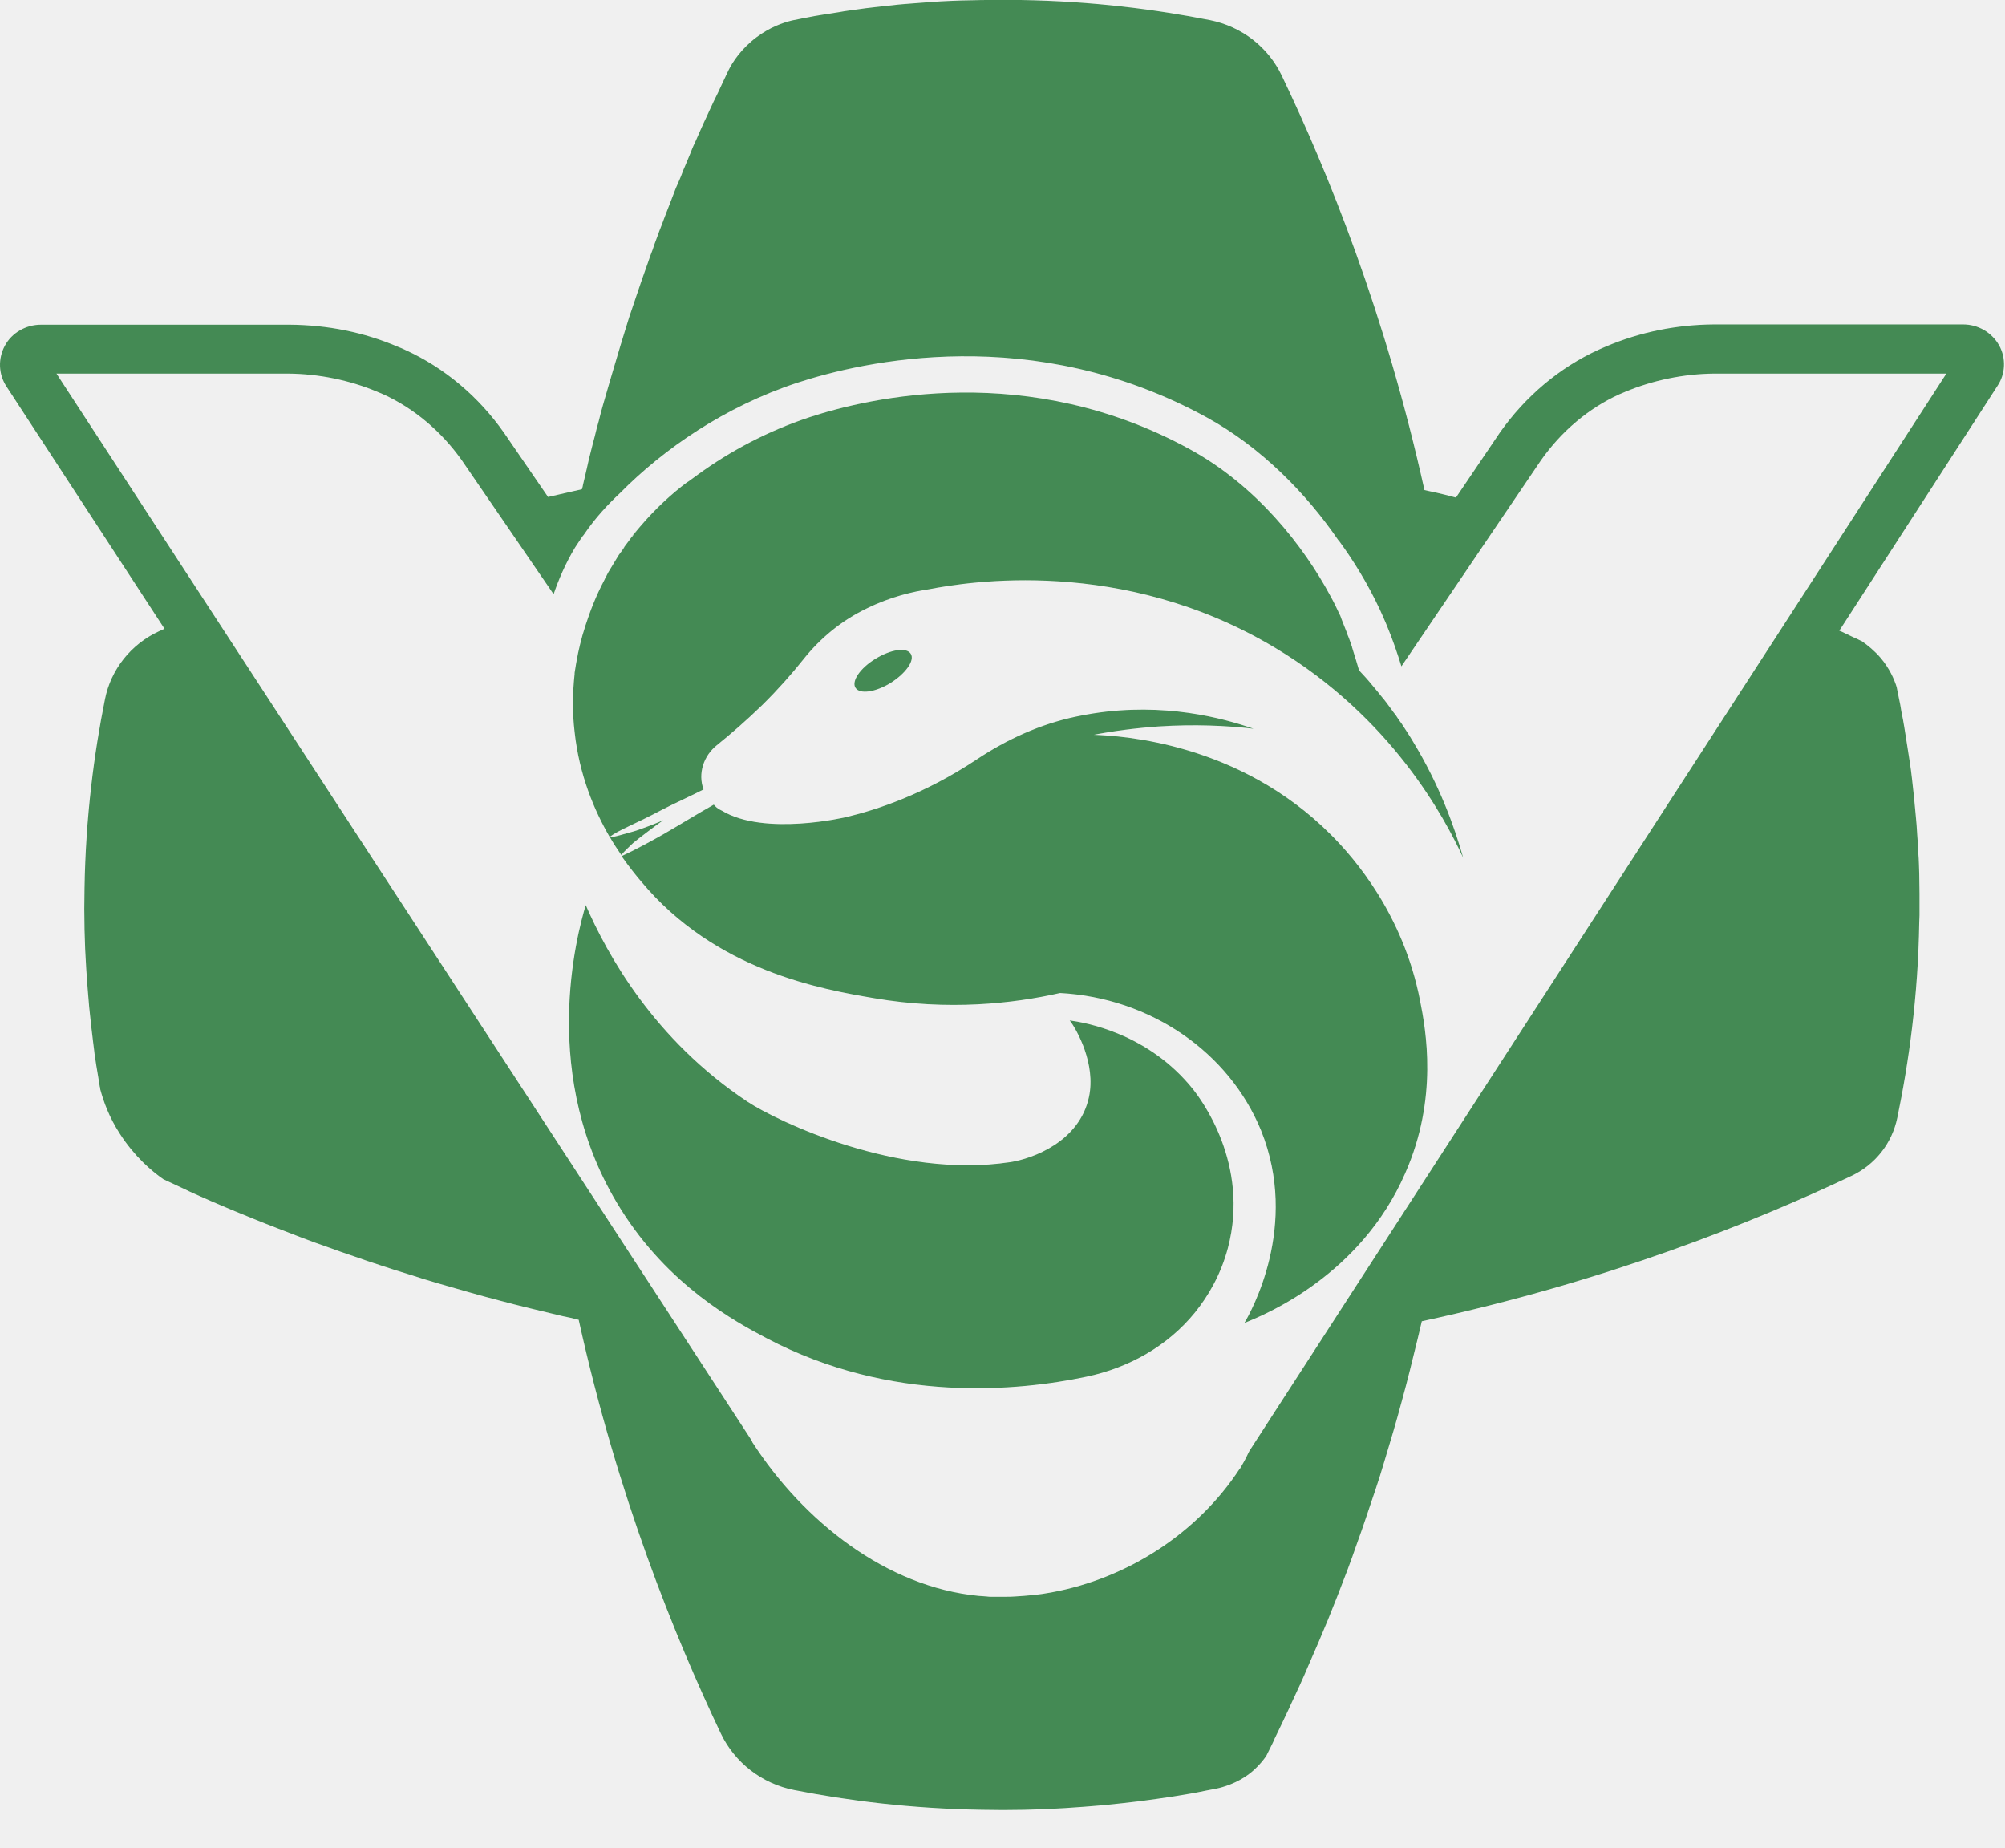
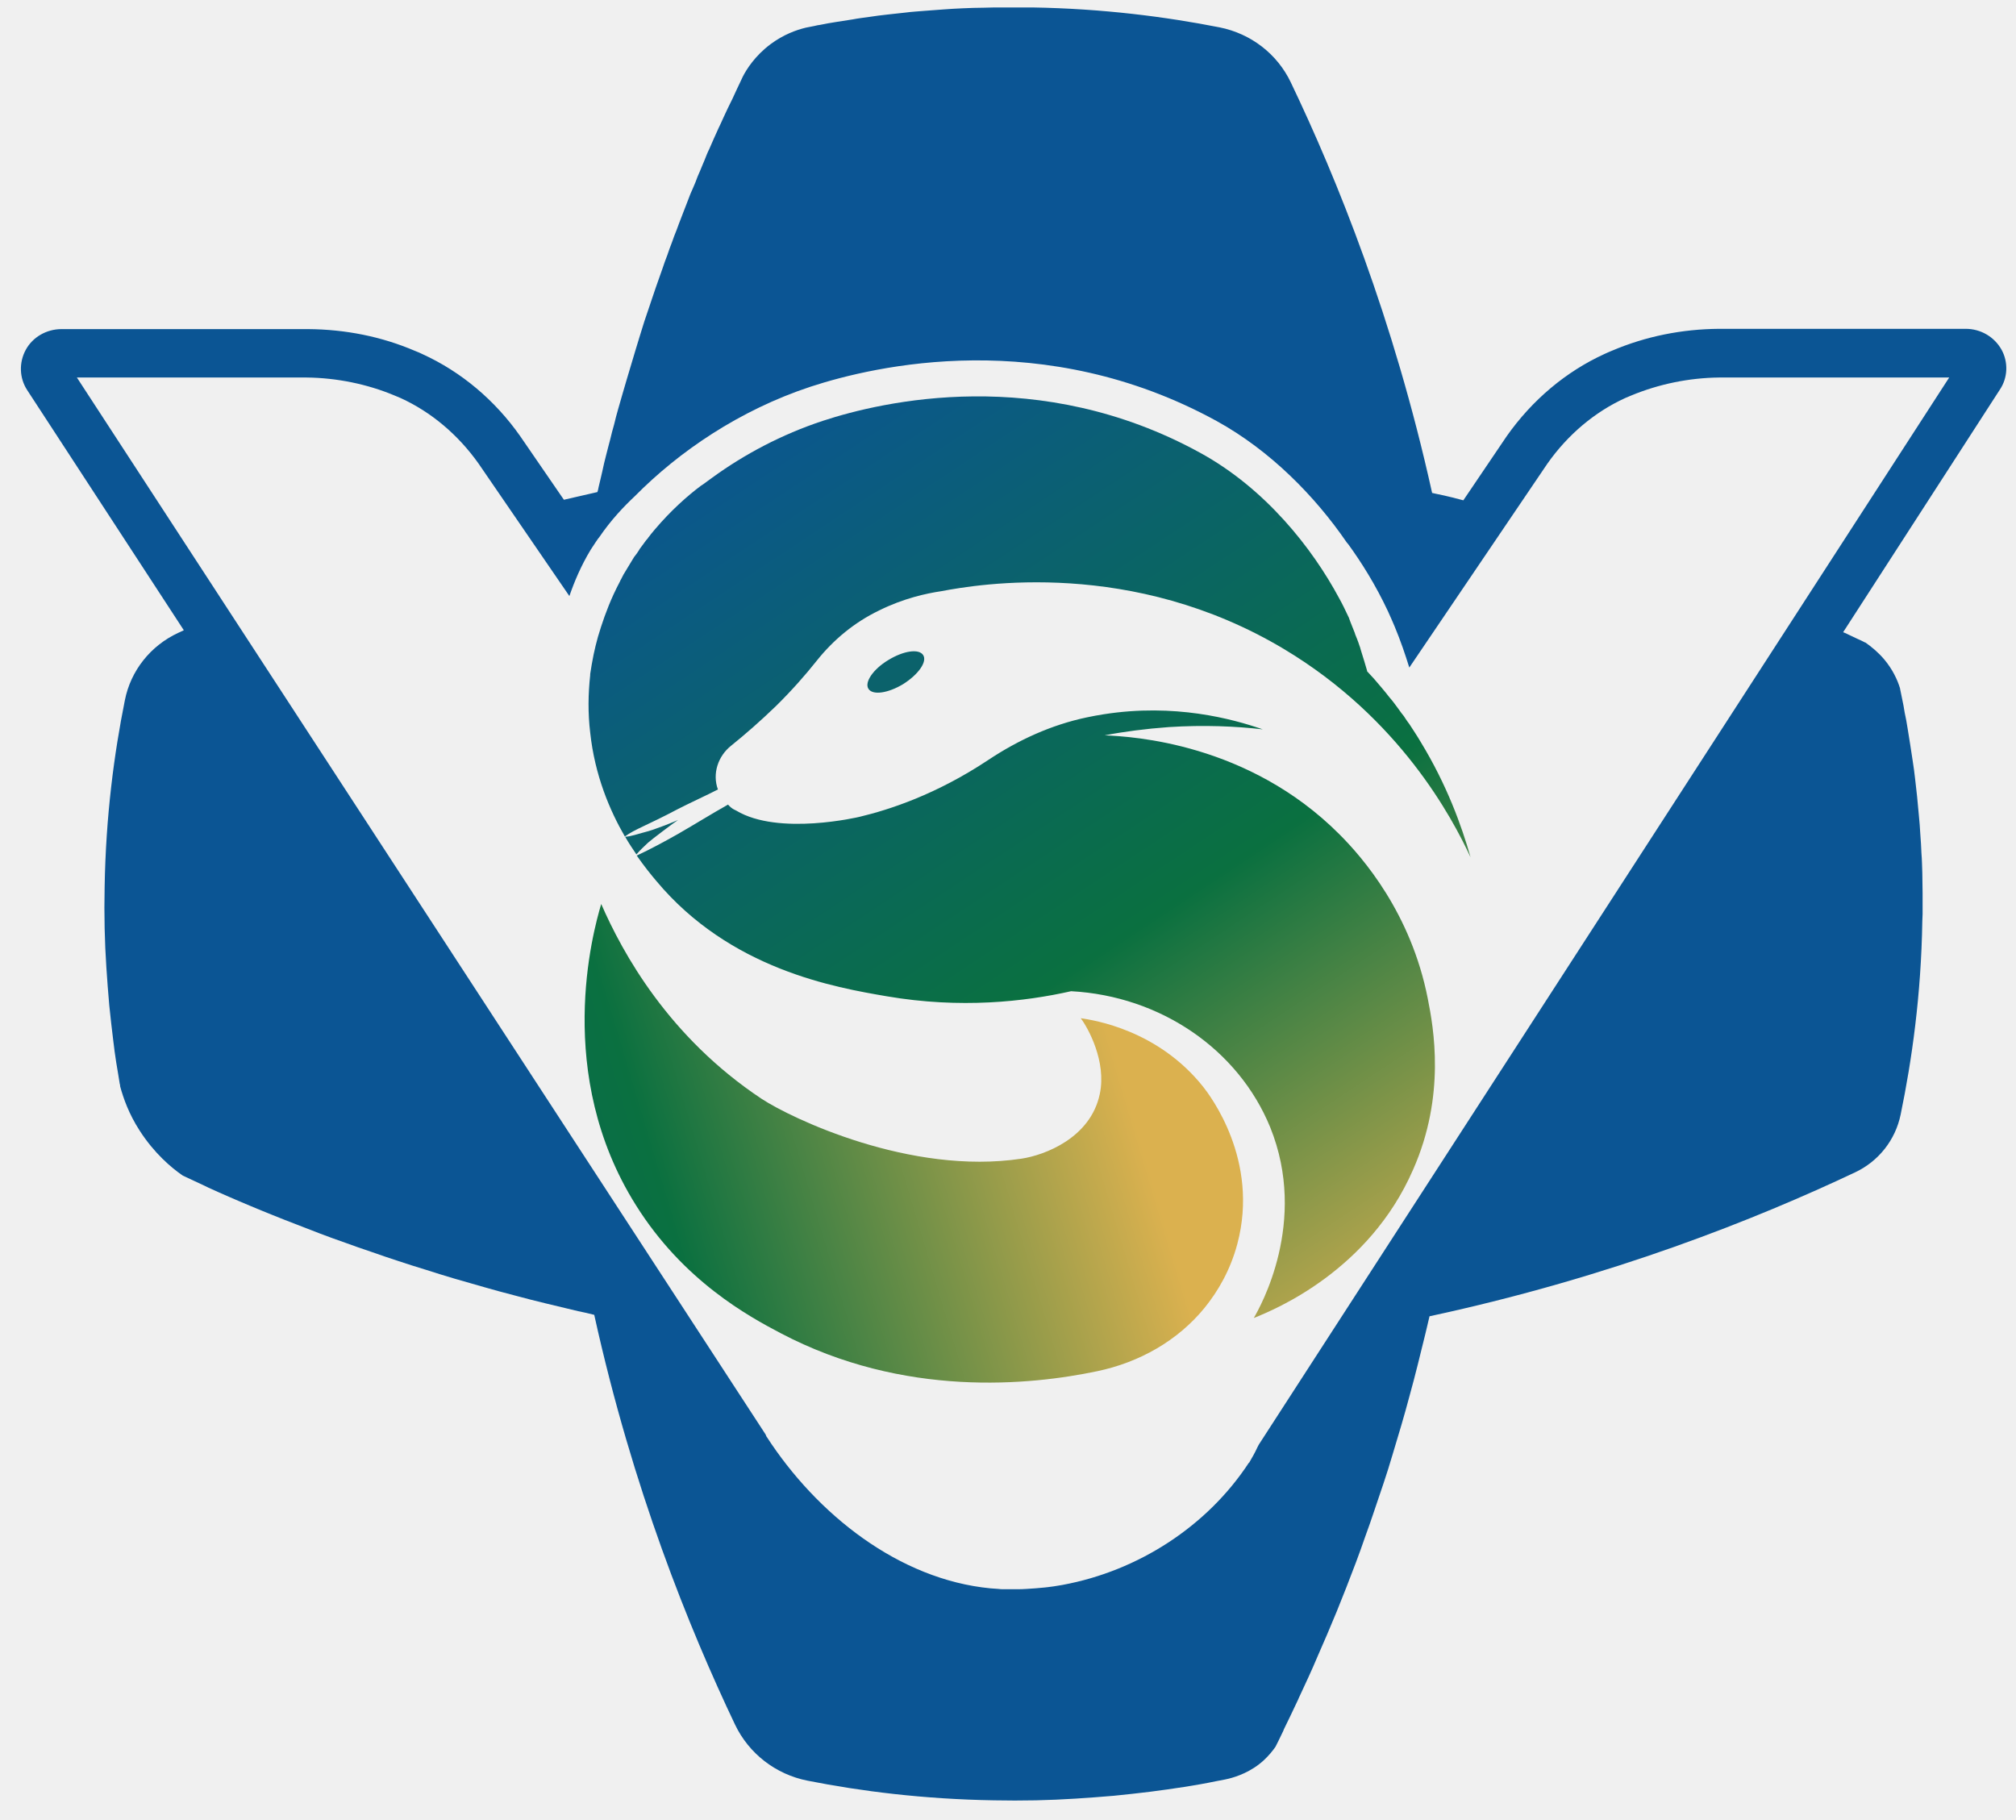
- <svg xmlns="http://www.w3.org/2000/svg" width="51" height="47" viewBox="0 0 51 47" fill="none">
-   <path d="M50.807 9.817C51.015 9.509 51.029 9.107 50.851 8.785C50.666 8.456 50.317 8.251 49.931 8.251H43.601C42.652 8.258 41.724 8.441 40.848 8.814C40.782 8.844 40.722 8.866 40.663 8.895C39.669 9.348 38.8 10.08 38.147 11.009L37.034 12.655C36.893 12.618 36.774 12.589 36.752 12.582C36.611 12.545 36.47 12.516 36.329 12.486C36.292 12.479 36.262 12.472 36.233 12.464C35.238 7.973 33.784 4.389 32.604 1.924C32.255 1.192 31.58 0.673 30.779 0.512C29.406 0.241 27.788 0.029 25.963 0C25.903 0 25.837 0 25.777 0C25.599 0 25.421 0 25.235 0C25.057 0 24.887 4.46354e-07 24.709 0.007C24.538 0.007 24.367 0.015 24.189 0.022C24.026 0.029 23.855 0.037 23.684 0.051C23.521 0.066 23.358 0.073 23.195 0.088C23.032 0.102 22.876 0.11 22.712 0.132C22.557 0.146 22.401 0.168 22.245 0.183C22.096 0.198 21.941 0.219 21.792 0.241C21.644 0.263 21.503 0.278 21.354 0.307C21.213 0.329 21.072 0.351 20.931 0.373C20.798 0.395 20.657 0.417 20.523 0.446C20.471 0.454 20.427 0.461 20.375 0.475C20.301 0.49 20.227 0.505 20.152 0.519C19.907 0.578 19.581 0.695 19.247 0.944C18.846 1.244 18.631 1.587 18.535 1.778C18.52 1.807 18.505 1.843 18.49 1.873C18.453 1.953 18.416 2.026 18.379 2.107C18.342 2.187 18.305 2.268 18.267 2.348C18.23 2.429 18.186 2.509 18.149 2.589C18.112 2.677 18.067 2.758 18.03 2.845C17.993 2.933 17.948 3.021 17.911 3.102C17.874 3.189 17.83 3.277 17.793 3.365C17.755 3.453 17.711 3.548 17.674 3.635C17.629 3.723 17.592 3.818 17.555 3.913C17.518 4.009 17.473 4.104 17.436 4.199C17.392 4.294 17.355 4.389 17.318 4.491C17.273 4.594 17.236 4.689 17.191 4.784C17.154 4.886 17.11 4.989 17.073 5.091C17.036 5.194 16.991 5.296 16.954 5.398C16.917 5.501 16.872 5.603 16.835 5.713C16.791 5.815 16.754 5.925 16.716 6.027C16.672 6.137 16.635 6.247 16.598 6.357C16.553 6.466 16.516 6.576 16.479 6.686C16.442 6.795 16.397 6.913 16.36 7.022C16.323 7.132 16.279 7.249 16.242 7.366C16.204 7.483 16.16 7.6 16.123 7.717C16.086 7.834 16.041 7.951 16.004 8.068C15.967 8.185 15.93 8.31 15.893 8.427C15.856 8.551 15.819 8.668 15.781 8.792C15.744 8.917 15.707 9.041 15.67 9.166C15.633 9.29 15.596 9.414 15.559 9.539C15.522 9.67 15.485 9.795 15.448 9.919C15.411 10.051 15.373 10.175 15.336 10.307C15.299 10.438 15.262 10.57 15.232 10.702C15.195 10.833 15.158 10.965 15.129 11.097C15.091 11.228 15.062 11.36 15.025 11.499C14.988 11.638 14.958 11.77 14.928 11.909C14.899 12.048 14.861 12.187 14.832 12.318C14.824 12.362 14.817 12.399 14.802 12.443C14.579 12.494 14.238 12.574 13.941 12.64L12.821 11.009C12.175 10.087 11.307 9.356 10.312 8.902C10.253 8.873 10.186 8.844 10.127 8.822C9.259 8.449 8.331 8.266 7.374 8.258H1.044C0.658 8.258 0.302 8.463 0.124 8.792C-0.054 9.122 -0.039 9.517 0.161 9.824L4.183 15.99C4.139 16.012 4.094 16.034 4.042 16.056C3.33 16.385 2.818 17.029 2.669 17.79C2.395 19.15 2.18 20.767 2.15 22.581C2.142 22.932 2.142 23.283 2.15 23.642C2.157 23.978 2.172 24.315 2.194 24.651C2.217 24.973 2.239 25.295 2.269 25.617C2.298 25.924 2.335 26.224 2.372 26.531C2.38 26.611 2.395 26.692 2.402 26.772C2.402 26.772 2.402 26.772 2.402 26.78C2.432 26.985 2.462 27.189 2.499 27.394C2.513 27.467 2.521 27.548 2.536 27.621C2.536 27.628 2.536 27.636 2.543 27.65C2.543 27.672 2.551 27.694 2.551 27.709C2.632 28.009 2.773 28.411 3.048 28.835C3.419 29.413 3.857 29.786 4.153 29.991C4.198 30.013 4.25 30.035 4.294 30.057C4.435 30.123 4.576 30.188 4.717 30.254L4.821 30.305C4.992 30.386 5.17 30.459 5.348 30.54C5.526 30.62 5.712 30.693 5.897 30.774C6.09 30.854 6.283 30.934 6.469 31.008C6.669 31.088 6.869 31.169 7.062 31.242C7.27 31.322 7.478 31.403 7.686 31.483C7.901 31.564 8.116 31.644 8.331 31.717C8.554 31.798 8.776 31.878 8.999 31.951C9.229 32.032 9.459 32.112 9.689 32.185C9.927 32.266 10.164 32.339 10.402 32.412C10.646 32.493 10.891 32.566 11.136 32.639C11.389 32.712 11.641 32.785 11.9 32.858C12.16 32.931 12.42 33.005 12.68 33.071C12.947 33.144 13.214 33.209 13.481 33.275C13.756 33.341 14.03 33.407 14.305 33.473C14.446 33.502 14.587 33.531 14.72 33.568C15.707 38.045 17.162 41.621 18.334 44.087C18.69 44.833 19.381 45.367 20.197 45.528C21.562 45.798 23.172 46.003 24.983 46.032C25.339 46.04 25.695 46.04 26.059 46.032C26.4 46.025 26.742 46.011 27.083 45.989C27.41 45.967 27.736 45.945 28.063 45.915C28.374 45.886 28.679 45.849 28.99 45.813C29.28 45.776 29.576 45.733 29.866 45.689C30.14 45.645 30.408 45.601 30.682 45.542C30.764 45.528 30.838 45.513 30.912 45.498C30.942 45.491 30.971 45.484 31.009 45.477C31.216 45.425 31.587 45.301 31.907 45.008C32.033 44.891 32.137 44.767 32.211 44.657C32.263 44.555 32.315 44.452 32.367 44.343C32.381 44.306 32.404 44.27 32.419 44.233V44.226C32.478 44.109 32.53 43.992 32.589 43.874C32.641 43.765 32.693 43.655 32.745 43.545C32.767 43.494 32.797 43.443 32.819 43.384C32.901 43.216 32.975 43.041 33.057 42.872C33.138 42.69 33.22 42.514 33.294 42.331C33.376 42.141 33.457 41.958 33.539 41.768C33.621 41.57 33.702 41.38 33.784 41.183C33.866 40.978 33.947 40.773 34.029 40.568C34.11 40.356 34.192 40.144 34.274 39.932C34.355 39.712 34.437 39.493 34.511 39.273C34.593 39.047 34.674 38.82 34.749 38.593C34.83 38.359 34.904 38.125 34.986 37.891C35.068 37.65 35.142 37.408 35.216 37.16C35.29 36.911 35.364 36.662 35.439 36.413C35.513 36.157 35.587 35.901 35.654 35.645C35.728 35.382 35.795 35.119 35.862 34.855C35.928 34.585 35.995 34.314 36.062 34.043C36.099 33.897 36.129 33.751 36.166 33.605C40.856 32.595 44.581 31.096 47.089 29.91C47.698 29.625 48.128 29.077 48.261 28.425C48.551 27.028 48.788 25.353 48.818 23.459L48.825 23.276C48.825 23.1 48.825 22.925 48.825 22.742C48.825 22.566 48.818 22.398 48.818 22.223C48.811 22.054 48.811 21.886 48.796 21.718C48.788 21.55 48.781 21.389 48.766 21.22C48.759 21.059 48.744 20.898 48.729 20.738C48.714 20.584 48.699 20.423 48.684 20.262C48.67 20.108 48.647 19.955 48.633 19.801C48.618 19.655 48.596 19.501 48.573 19.355C48.551 19.209 48.529 19.07 48.506 18.924C48.484 18.785 48.462 18.646 48.44 18.507C48.417 18.368 48.395 18.236 48.365 18.104C48.358 18.046 48.343 17.987 48.336 17.929C48.321 17.856 48.306 17.782 48.291 17.709C48.276 17.636 48.262 17.563 48.247 17.49V17.483C48.18 17.263 48.054 16.992 47.839 16.736C47.683 16.553 47.512 16.415 47.356 16.305H47.349C47.282 16.268 47.215 16.239 47.148 16.21C47.074 16.173 46.993 16.137 46.918 16.1C46.874 16.078 46.829 16.056 46.785 16.041L50.807 9.817ZM31.78 36.904L31.743 36.977C31.684 37.108 31.61 37.233 31.535 37.364C31.535 37.364 31.535 37.364 31.528 37.364C30.459 38.995 28.686 40.144 26.742 40.502C26.668 40.517 26.593 40.524 26.519 40.539C26.46 40.546 26.408 40.554 26.349 40.561C26.326 40.561 26.304 40.568 26.282 40.568C26.126 40.583 25.97 40.597 25.814 40.605C25.733 40.612 25.651 40.612 25.569 40.612H25.347C25.302 40.612 25.265 40.612 25.221 40.612C25.183 40.612 25.139 40.612 25.102 40.605C25.035 40.597 24.968 40.597 24.894 40.59C22.542 40.363 20.434 38.688 19.143 36.691C19.136 36.684 19.136 36.684 19.136 36.677L19.121 36.64L1.437 9.502H7.337C8.109 9.509 8.895 9.67 9.593 9.963C9.645 9.985 9.697 10.007 9.749 10.029C10.535 10.387 11.225 10.972 11.745 11.704L14.082 15.113C14.208 14.747 14.379 14.337 14.631 13.92C14.713 13.796 14.832 13.613 14.847 13.606C15.151 13.159 15.477 12.816 15.767 12.545C16.887 11.411 18.438 10.343 20.278 9.736C21.933 9.195 26.267 8.185 30.704 10.621C32.085 11.382 33.227 12.552 34.036 13.73C34.044 13.737 34.051 13.752 34.066 13.767L34.073 13.774C34.415 14.242 34.778 14.82 35.097 15.5C35.157 15.624 35.209 15.756 35.268 15.888C35.424 16.261 35.543 16.612 35.647 16.948L39.194 11.711C39.713 10.972 40.403 10.387 41.19 10.029C41.242 10.007 41.294 9.985 41.346 9.963C42.05 9.67 42.83 9.509 43.601 9.502H49.508L31.78 36.904Z" fill="url(#paint0_linear_2002_2983)" />
-   <path d="M50.807 9.817C51.015 9.509 51.029 9.107 50.851 8.785C50.666 8.456 50.317 8.251 49.931 8.251H43.601C42.652 8.258 41.724 8.441 40.848 8.814C40.782 8.844 40.722 8.866 40.663 8.895C39.669 9.348 38.8 10.08 38.147 11.009L37.034 12.655C36.893 12.618 36.774 12.589 36.752 12.582C36.611 12.545 36.47 12.516 36.329 12.486C36.292 12.479 36.262 12.472 36.233 12.464C35.238 7.973 33.784 4.389 32.604 1.924C32.255 1.192 31.58 0.673 30.779 0.512C29.406 0.241 27.788 0.029 25.963 0C25.903 0 25.837 0 25.777 0C25.599 0 25.421 0 25.235 0C25.057 0 24.887 4.46354e-07 24.709 0.007C24.538 0.007 24.367 0.015 24.189 0.022C24.026 0.029 23.855 0.037 23.684 0.051C23.521 0.066 23.358 0.073 23.195 0.088C23.032 0.102 22.876 0.11 22.712 0.132C22.557 0.146 22.401 0.168 22.245 0.183C22.096 0.198 21.941 0.219 21.792 0.241C21.644 0.263 21.503 0.278 21.354 0.307C21.213 0.329 21.072 0.351 20.931 0.373C20.798 0.395 20.657 0.417 20.523 0.446C20.471 0.454 20.427 0.461 20.375 0.475C20.301 0.49 20.227 0.505 20.152 0.519C19.907 0.578 19.581 0.695 19.247 0.944C18.846 1.244 18.631 1.587 18.535 1.778C18.52 1.807 18.505 1.843 18.49 1.873C18.453 1.953 18.416 2.026 18.379 2.107C18.342 2.187 18.305 2.268 18.267 2.348C18.23 2.429 18.186 2.509 18.149 2.589C18.112 2.677 18.067 2.758 18.03 2.845C17.993 2.933 17.948 3.021 17.911 3.102C17.874 3.189 17.83 3.277 17.793 3.365C17.755 3.453 17.711 3.548 17.674 3.635C17.629 3.723 17.592 3.818 17.555 3.913C17.518 4.009 17.473 4.104 17.436 4.199C17.392 4.294 17.355 4.389 17.318 4.491C17.273 4.594 17.236 4.689 17.191 4.784C17.154 4.886 17.11 4.989 17.073 5.091C17.036 5.194 16.991 5.296 16.954 5.398C16.917 5.501 16.872 5.603 16.835 5.713C16.791 5.815 16.754 5.925 16.716 6.027C16.672 6.137 16.635 6.247 16.598 6.357C16.553 6.466 16.516 6.576 16.479 6.686C16.442 6.795 16.397 6.913 16.36 7.022C16.323 7.132 16.279 7.249 16.242 7.366C16.204 7.483 16.16 7.6 16.123 7.717C16.086 7.834 16.041 7.951 16.004 8.068C15.967 8.185 15.93 8.31 15.893 8.427C15.856 8.551 15.819 8.668 15.781 8.792C15.744 8.917 15.707 9.041 15.67 9.166C15.633 9.29 15.596 9.414 15.559 9.539C15.522 9.67 15.485 9.795 15.448 9.919C15.411 10.051 15.373 10.175 15.336 10.307C15.299 10.438 15.262 10.57 15.232 10.702C15.195 10.833 15.158 10.965 15.129 11.097C15.091 11.228 15.062 11.36 15.025 11.499C14.988 11.638 14.958 11.77 14.928 11.909C14.899 12.048 14.861 12.187 14.832 12.318C14.824 12.362 14.817 12.399 14.802 12.443C14.579 12.494 14.238 12.574 13.941 12.64L12.821 11.009C12.175 10.087 11.307 9.356 10.312 8.902C10.253 8.873 10.186 8.844 10.127 8.822C9.259 8.449 8.331 8.266 7.374 8.258H1.044C0.658 8.258 0.302 8.463 0.124 8.792C-0.054 9.122 -0.039 9.517 0.161 9.824L4.183 15.99C4.139 16.012 4.094 16.034 4.042 16.056C3.33 16.385 2.818 17.029 2.669 17.79C2.395 19.15 2.18 20.767 2.15 22.581C2.142 22.932 2.142 23.283 2.15 23.642C2.157 23.978 2.172 24.315 2.194 24.651C2.217 24.973 2.239 25.295 2.269 25.617C2.298 25.924 2.335 26.224 2.372 26.531C2.38 26.611 2.395 26.692 2.402 26.772C2.402 26.772 2.402 26.772 2.402 26.78C2.432 26.985 2.462 27.189 2.499 27.394C2.513 27.467 2.521 27.548 2.536 27.621C2.536 27.628 2.536 27.636 2.543 27.65C2.543 27.672 2.551 27.694 2.551 27.709C2.632 28.009 2.773 28.411 3.048 28.835C3.419 29.413 3.857 29.786 4.153 29.991C4.198 30.013 4.25 30.035 4.294 30.057C4.435 30.123 4.576 30.188 4.717 30.254L4.821 30.305C4.992 30.386 5.17 30.459 5.348 30.54C5.526 30.62 5.712 30.693 5.897 30.774C6.09 30.854 6.283 30.934 6.469 31.008C6.669 31.088 6.869 31.169 7.062 31.242C7.27 31.322 7.478 31.403 7.686 31.483C7.901 31.564 8.116 31.644 8.331 31.717C8.554 31.798 8.776 31.878 8.999 31.951C9.229 32.032 9.459 32.112 9.689 32.185C9.927 32.266 10.164 32.339 10.402 32.412C10.646 32.493 10.891 32.566 11.136 32.639C11.389 32.712 11.641 32.785 11.9 32.858C12.16 32.931 12.42 33.005 12.68 33.071C12.947 33.144 13.214 33.209 13.481 33.275C13.756 33.341 14.03 33.407 14.305 33.473C14.446 33.502 14.587 33.531 14.72 33.568C15.707 38.045 17.162 41.621 18.334 44.087C18.69 44.833 19.381 45.367 20.197 45.528C21.562 45.798 23.172 46.003 24.983 46.032C25.339 46.04 25.695 46.04 26.059 46.032C26.4 46.025 26.742 46.011 27.083 45.989C27.41 45.967 27.736 45.945 28.063 45.915C28.374 45.886 28.679 45.849 28.99 45.813C29.28 45.776 29.576 45.733 29.866 45.689C30.14 45.645 30.408 45.601 30.682 45.542C30.764 45.528 30.838 45.513 30.912 45.498C30.942 45.491 30.971 45.484 31.009 45.477C31.216 45.425 31.587 45.301 31.907 45.008C32.033 44.891 32.137 44.767 32.211 44.657C32.263 44.555 32.315 44.452 32.367 44.343C32.381 44.306 32.404 44.27 32.419 44.233V44.226C32.478 44.109 32.53 43.992 32.589 43.874C32.641 43.765 32.693 43.655 32.745 43.545C32.767 43.494 32.797 43.443 32.819 43.384C32.901 43.216 32.975 43.041 33.057 42.872C33.138 42.69 33.22 42.514 33.294 42.331C33.376 42.141 33.457 41.958 33.539 41.768C33.621 41.57 33.702 41.38 33.784 41.183C33.866 40.978 33.947 40.773 34.029 40.568C34.11 40.356 34.192 40.144 34.274 39.932C34.355 39.712 34.437 39.493 34.511 39.273C34.593 39.047 34.674 38.82 34.749 38.593C34.83 38.359 34.904 38.125 34.986 37.891C35.068 37.65 35.142 37.408 35.216 37.16C35.29 36.911 35.364 36.662 35.439 36.413C35.513 36.157 35.587 35.901 35.654 35.645C35.728 35.382 35.795 35.119 35.862 34.855C35.928 34.585 35.995 34.314 36.062 34.043C36.099 33.897 36.129 33.751 36.166 33.605C40.856 32.595 44.581 31.096 47.089 29.91C47.698 29.625 48.128 29.077 48.261 28.425C48.551 27.028 48.788 25.353 48.818 23.459L48.825 23.276C48.825 23.1 48.825 22.925 48.825 22.742C48.825 22.566 48.818 22.398 48.818 22.223C48.811 22.054 48.811 21.886 48.796 21.718C48.788 21.55 48.781 21.389 48.766 21.22C48.759 21.059 48.744 20.898 48.729 20.738C48.714 20.584 48.699 20.423 48.684 20.262C48.67 20.108 48.647 19.955 48.633 19.801C48.618 19.655 48.596 19.501 48.573 19.355C48.551 19.209 48.529 19.07 48.506 18.924C48.484 18.785 48.462 18.646 48.44 18.507C48.417 18.368 48.395 18.236 48.365 18.104C48.358 18.046 48.343 17.987 48.336 17.929C48.321 17.856 48.306 17.782 48.291 17.709C48.276 17.636 48.262 17.563 48.247 17.49V17.483C48.18 17.263 48.054 16.992 47.839 16.736C47.683 16.553 47.512 16.415 47.356 16.305H47.349C47.282 16.268 47.215 16.239 47.148 16.21C47.074 16.173 46.993 16.137 46.918 16.1C46.874 16.078 46.829 16.056 46.785 16.041L50.807 9.817ZM31.78 36.904L31.743 36.977C31.684 37.108 31.61 37.233 31.535 37.364C31.535 37.364 31.535 37.364 31.528 37.364C30.459 38.995 28.686 40.144 26.742 40.502C26.668 40.517 26.593 40.524 26.519 40.539C26.46 40.546 26.408 40.554 26.349 40.561C26.326 40.561 26.304 40.568 26.282 40.568C26.126 40.583 25.97 40.597 25.814 40.605C25.733 40.612 25.651 40.612 25.569 40.612H25.347C25.302 40.612 25.265 40.612 25.221 40.612C25.183 40.612 25.139 40.612 25.102 40.605C25.035 40.597 24.968 40.597 24.894 40.59C22.542 40.363 20.434 38.688 19.143 36.691C19.136 36.684 19.136 36.684 19.136 36.677L19.121 36.64L1.437 9.502H7.337C8.109 9.509 8.895 9.67 9.593 9.963C9.645 9.985 9.697 10.007 9.749 10.029C10.535 10.387 11.225 10.972 11.745 11.704L14.082 15.113C14.208 14.747 14.379 14.337 14.631 13.92C14.713 13.796 14.832 13.613 14.847 13.606C15.151 13.159 15.477 12.816 15.767 12.545C16.887 11.411 18.438 10.343 20.278 9.736C21.933 9.195 26.267 8.185 30.704 10.621C32.085 11.382 33.227 12.552 34.036 13.73C34.044 13.737 34.051 13.752 34.066 13.767L34.073 13.774C34.415 14.242 34.778 14.82 35.097 15.5C35.157 15.624 35.209 15.756 35.268 15.888C35.424 16.261 35.543 16.612 35.647 16.948L39.194 11.711C39.713 10.972 40.403 10.387 41.19 10.029C41.242 10.007 41.294 9.985 41.346 9.963C42.05 9.67 42.83 9.509 43.601 9.502H49.508L31.78 36.904Z" fill="#06631B" fill-opacity="0.75" />
-   <path d="M31.232 31.746C31.054 32.412 30.742 32.953 30.393 33.385C29.703 34.233 28.716 34.789 27.633 35.016C25.926 35.374 22.676 35.711 19.5 34.036C18.691 33.611 17.006 32.697 15.789 30.751C13.682 27.394 14.684 23.744 14.899 23.02C15.448 24.278 16.628 26.436 19.017 28.023C19.774 28.52 22.839 29.991 25.689 29.559C26.275 29.471 27.462 29.032 27.7 27.898C27.878 27.065 27.395 26.194 27.21 25.953C27.566 26.004 29.198 26.26 30.356 27.716C30.527 27.935 31.803 29.596 31.232 31.746Z" fill="url(#paint1_linear_2002_2983)" />
-   <path d="M31.232 31.746C31.054 32.412 30.742 32.953 30.393 33.385C29.703 34.233 28.716 34.789 27.633 35.016C25.926 35.374 22.676 35.711 19.5 34.036C18.691 33.611 17.006 32.697 15.789 30.751C13.682 27.394 14.684 23.744 14.899 23.02C15.448 24.278 16.628 26.436 19.017 28.023C19.774 28.52 22.839 29.991 25.689 29.559C26.275 29.471 27.462 29.032 27.7 27.898C27.878 27.065 27.395 26.194 27.21 25.953C27.566 26.004 29.198 26.26 30.356 27.716C30.527 27.935 31.803 29.596 31.232 31.746Z" fill="#06631B" fill-opacity="0.75" />
-   <path d="M23.165 16.625C23.053 16.457 22.66 16.515 22.267 16.757C21.881 16.991 21.651 17.327 21.762 17.495C21.873 17.664 22.267 17.605 22.652 17.371C23.046 17.122 23.276 16.793 23.165 16.625ZM35.943 18.863C35.854 18.71 35.75 18.556 35.646 18.395C35.616 18.358 35.587 18.315 35.557 18.271C35.527 18.22 35.49 18.168 35.446 18.117C35.431 18.095 35.409 18.066 35.394 18.044C35.312 17.934 35.23 17.817 35.134 17.707C35.067 17.62 34.993 17.532 34.919 17.444C34.8 17.298 34.681 17.166 34.563 17.042C34.563 17.035 34.563 17.035 34.563 17.027C34.518 16.866 34.466 16.705 34.414 16.537C34.407 16.523 34.407 16.5 34.399 16.486C34.392 16.479 34.392 16.464 34.392 16.457C34.355 16.347 34.318 16.237 34.273 16.135C34.266 16.113 34.258 16.098 34.251 16.076V16.069C34.199 15.93 34.14 15.798 34.095 15.667C34.095 15.667 34.095 15.659 34.088 15.652C34.006 15.476 33.924 15.308 33.843 15.162C33.16 13.889 31.958 12.353 30.273 11.431C26.155 9.171 22.126 10.107 20.59 10.612C19.529 10.963 18.571 11.475 17.755 12.068C17.681 12.126 17.599 12.178 17.525 12.236C17.503 12.251 17.48 12.265 17.458 12.28C17.117 12.536 16.694 12.909 16.278 13.399C16.256 13.428 16.234 13.45 16.211 13.479C16.182 13.509 16.16 13.545 16.13 13.582C16.115 13.597 16.1 13.618 16.093 13.633C16.093 13.633 16.093 13.64 16.085 13.64C16.07 13.655 16.063 13.67 16.048 13.684C16.004 13.743 15.959 13.809 15.907 13.874C15.892 13.896 15.877 13.911 15.87 13.933C15.848 13.962 15.833 13.992 15.811 14.021C15.803 14.028 15.796 14.043 15.789 14.05C15.774 14.072 15.759 14.087 15.744 14.109C15.722 14.145 15.699 14.182 15.677 14.218C15.61 14.328 15.544 14.438 15.469 14.562C15.469 14.569 15.462 14.569 15.462 14.577C15.462 14.584 15.454 14.584 15.454 14.591C15.447 14.606 15.44 14.621 15.432 14.635C15.425 14.65 15.417 14.665 15.41 14.679C15.395 14.701 15.388 14.716 15.38 14.738C15.321 14.847 15.269 14.957 15.217 15.067C15.039 15.454 14.913 15.828 14.816 16.157C14.772 16.318 14.735 16.464 14.705 16.61C14.668 16.793 14.638 16.961 14.616 17.115C14.616 17.122 14.616 17.13 14.616 17.144C14.564 17.627 14.557 18.117 14.616 18.614C14.735 19.719 15.121 20.619 15.507 21.285C15.766 21.094 16.078 20.999 16.879 20.575C17.102 20.458 17.659 20.202 17.896 20.078C17.747 19.675 17.896 19.222 18.237 18.951C18.601 18.658 18.987 18.322 19.387 17.934C19.788 17.539 20.137 17.144 20.434 16.771C20.864 16.23 21.406 15.784 22.029 15.484C22.037 15.484 22.037 15.476 22.044 15.476C22.667 15.169 23.239 15.045 23.632 14.986C24.597 14.803 28.537 14.138 32.44 16.479C35.401 18.256 36.744 20.794 37.219 21.818C36.989 21.006 36.611 19.96 35.943 18.863ZM36.121 25.447C35.691 23.252 34.451 21.826 33.85 21.226C31.513 18.885 28.537 18.717 27.825 18.688C28.314 18.593 28.871 18.519 29.472 18.476C30.377 18.417 31.194 18.454 31.884 18.534C31.105 18.263 29.62 17.861 27.802 18.146C27.654 18.168 27.506 18.198 27.365 18.227C26.459 18.417 25.613 18.805 24.842 19.317C23.498 20.209 22.296 20.597 21.532 20.78C21.532 20.78 19.454 21.277 18.363 20.619C18.311 20.59 18.259 20.582 18.156 20.465C17.725 20.707 17.317 20.963 16.872 21.219C16.538 21.409 16.145 21.621 15.811 21.775C16.011 22.06 16.189 22.279 16.308 22.418C18.208 24.701 20.909 25.161 22.237 25.388C24.122 25.71 25.769 25.527 26.964 25.256C29.264 25.381 31.26 26.756 32.077 28.753C33.056 31.181 31.817 33.369 31.654 33.647C32.21 33.427 34.615 32.425 35.742 29.843C36.588 27.934 36.269 26.193 36.121 25.447ZM16.011 21.175C15.84 21.219 15.662 21.285 15.514 21.292C15.61 21.46 15.714 21.614 15.803 21.745C15.877 21.657 16.004 21.533 16.1 21.445C16.197 21.358 16.79 20.911 16.872 20.86C16.835 20.882 16.263 21.116 16.011 21.175Z" fill="url(#paint2_linear_2002_2983)" />
-   <path d="M23.165 16.625C23.053 16.457 22.66 16.515 22.267 16.757C21.881 16.991 21.651 17.327 21.762 17.495C21.873 17.664 22.267 17.605 22.652 17.371C23.046 17.122 23.276 16.793 23.165 16.625ZM35.943 18.863C35.854 18.71 35.75 18.556 35.646 18.395C35.616 18.358 35.587 18.315 35.557 18.271C35.527 18.22 35.49 18.168 35.446 18.117C35.431 18.095 35.409 18.066 35.394 18.044C35.312 17.934 35.23 17.817 35.134 17.707C35.067 17.62 34.993 17.532 34.919 17.444C34.8 17.298 34.681 17.166 34.563 17.042C34.563 17.035 34.563 17.035 34.563 17.027C34.518 16.866 34.466 16.705 34.414 16.537C34.407 16.523 34.407 16.5 34.399 16.486C34.392 16.479 34.392 16.464 34.392 16.457C34.355 16.347 34.318 16.237 34.273 16.135C34.266 16.113 34.258 16.098 34.251 16.076V16.069C34.199 15.93 34.14 15.798 34.095 15.667C34.095 15.667 34.095 15.659 34.088 15.652C34.006 15.476 33.924 15.308 33.843 15.162C33.16 13.889 31.958 12.353 30.273 11.431C26.155 9.171 22.126 10.107 20.59 10.612C19.529 10.963 18.571 11.475 17.755 12.068C17.681 12.126 17.599 12.178 17.525 12.236C17.503 12.251 17.48 12.265 17.458 12.28C17.117 12.536 16.694 12.909 16.278 13.399C16.256 13.428 16.234 13.45 16.211 13.479C16.182 13.509 16.16 13.545 16.13 13.582C16.115 13.597 16.1 13.618 16.093 13.633C16.093 13.633 16.093 13.64 16.085 13.64C16.07 13.655 16.063 13.67 16.048 13.684C16.004 13.743 15.959 13.809 15.907 13.874C15.892 13.896 15.877 13.911 15.87 13.933C15.848 13.962 15.833 13.992 15.811 14.021C15.803 14.028 15.796 14.043 15.789 14.05C15.774 14.072 15.759 14.087 15.744 14.109C15.722 14.145 15.699 14.182 15.677 14.218C15.61 14.328 15.544 14.438 15.469 14.562C15.469 14.569 15.462 14.569 15.462 14.577C15.462 14.584 15.454 14.584 15.454 14.591C15.447 14.606 15.44 14.621 15.432 14.635C15.425 14.65 15.417 14.665 15.41 14.679C15.395 14.701 15.388 14.716 15.38 14.738C15.321 14.847 15.269 14.957 15.217 15.067C15.039 15.454 14.913 15.828 14.816 16.157C14.772 16.318 14.735 16.464 14.705 16.61C14.668 16.793 14.638 16.961 14.616 17.115C14.616 17.122 14.616 17.13 14.616 17.144C14.564 17.627 14.557 18.117 14.616 18.614C14.735 19.719 15.121 20.619 15.507 21.285C15.766 21.094 16.078 20.999 16.879 20.575C17.102 20.458 17.659 20.202 17.896 20.078C17.747 19.675 17.896 19.222 18.237 18.951C18.601 18.658 18.987 18.322 19.387 17.934C19.788 17.539 20.137 17.144 20.434 16.771C20.864 16.23 21.406 15.784 22.029 15.484C22.037 15.484 22.037 15.476 22.044 15.476C22.667 15.169 23.239 15.045 23.632 14.986C24.597 14.803 28.537 14.138 32.44 16.479C35.401 18.256 36.744 20.794 37.219 21.818C36.989 21.006 36.611 19.96 35.943 18.863ZM36.121 25.447C35.691 23.252 34.451 21.826 33.85 21.226C31.513 18.885 28.537 18.717 27.825 18.688C28.314 18.593 28.871 18.519 29.472 18.476C30.377 18.417 31.194 18.454 31.884 18.534C31.105 18.263 29.62 17.861 27.802 18.146C27.654 18.168 27.506 18.198 27.365 18.227C26.459 18.417 25.613 18.805 24.842 19.317C23.498 20.209 22.296 20.597 21.532 20.78C21.532 20.78 19.454 21.277 18.363 20.619C18.311 20.59 18.259 20.582 18.156 20.465C17.725 20.707 17.317 20.963 16.872 21.219C16.538 21.409 16.145 21.621 15.811 21.775C16.011 22.06 16.189 22.279 16.308 22.418C18.208 24.701 20.909 25.161 22.237 25.388C24.122 25.71 25.769 25.527 26.964 25.256C29.264 25.381 31.26 26.756 32.077 28.753C33.056 31.181 31.817 33.369 31.654 33.647C32.21 33.427 34.615 32.425 35.742 29.843C36.588 27.934 36.269 26.193 36.121 25.447ZM16.011 21.175C15.84 21.219 15.662 21.285 15.514 21.292C15.61 21.46 15.714 21.614 15.803 21.745C15.877 21.657 16.004 21.533 16.1 21.445C16.197 21.358 16.79 20.911 16.872 20.86C16.835 20.882 16.263 21.116 16.011 21.175Z" fill="#06631B" fill-opacity="0.75" />
-   <path d="M15.469 14.559C15.447 14.602 15.425 14.639 15.402 14.683C15.417 14.654 15.432 14.624 15.454 14.588C15.454 14.573 15.462 14.566 15.469 14.559Z" fill="url(#paint3_linear_2002_2983)" />
-   <path d="M15.469 14.559C15.447 14.602 15.425 14.639 15.402 14.683C15.417 14.654 15.432 14.624 15.454 14.588C15.454 14.573 15.462 14.566 15.469 14.559Z" fill="#06631B" fill-opacity="0.75" />
-   <path d="M15.907 13.867C15.855 13.948 15.796 14.021 15.744 14.101C15.796 14.021 15.855 13.94 15.907 13.867Z" fill="url(#paint4_linear_2002_2983)" />
-   <path d="M15.907 13.867C15.855 13.948 15.796 14.021 15.744 14.101C15.796 14.021 15.855 13.94 15.907 13.867Z" fill="#06631B" fill-opacity="0.75" />
-   <path d="M16.204 13.475C16.152 13.54 16.1 13.614 16.041 13.679C16.1 13.606 16.152 13.533 16.204 13.475Z" fill="url(#paint5_linear_2002_2983)" />
-   <path d="M16.204 13.475C16.152 13.54 16.1 13.614 16.041 13.679C16.1 13.606 16.152 13.533 16.204 13.475Z" fill="#06631B" fill-opacity="0.75" />
+ <svg xmlns="http://www.w3.org/2000/svg" width="72" height="65" viewBox="0 0 72 65" fill="none">
+   <path d="M71.42 13.921C71.71 13.494 71.73 12.934 71.482 12.486C71.224 12.028 70.739 11.744 70.202 11.744H61.397C60.076 11.754 58.786 12.008 57.568 12.527C57.475 12.568 57.392 12.598 57.31 12.639C55.927 13.27 54.719 14.287 53.81 15.58L52.262 17.869C52.066 17.818 51.901 17.777 51.87 17.767C51.674 17.716 51.478 17.676 51.282 17.635C51.23 17.625 51.189 17.615 51.147 17.605C49.764 11.357 47.741 6.371 46.1 2.942C45.614 1.924 44.675 1.202 43.56 0.978C41.651 0.602 39.4 0.307 36.861 0.266C36.779 0.266 36.686 0.266 36.603 0.266C36.355 0.266 36.108 0.266 35.849 0.266C35.602 0.266 35.364 0.266 35.117 0.276C34.879 0.276 34.642 0.286 34.394 0.296C34.167 0.307 33.93 0.317 33.692 0.337C33.465 0.357 33.238 0.368 33.011 0.388C32.784 0.408 32.567 0.418 32.34 0.449C32.123 0.469 31.906 0.5 31.69 0.52C31.483 0.541 31.266 0.571 31.06 0.602C30.854 0.632 30.657 0.653 30.451 0.693C30.255 0.724 30.059 0.754 29.863 0.785C29.677 0.815 29.481 0.846 29.295 0.887C29.223 0.897 29.161 0.907 29.088 0.927C28.985 0.948 28.882 0.968 28.779 0.988C28.438 1.07 27.984 1.233 27.519 1.578C26.962 1.996 26.663 2.474 26.528 2.738C26.508 2.779 26.487 2.83 26.466 2.871C26.415 2.983 26.363 3.084 26.312 3.196C26.26 3.308 26.209 3.42 26.157 3.532C26.105 3.644 26.043 3.756 25.992 3.868C25.94 3.99 25.878 4.102 25.826 4.224C25.775 4.346 25.713 4.468 25.661 4.58C25.61 4.702 25.548 4.824 25.496 4.946C25.445 5.069 25.383 5.201 25.331 5.323C25.269 5.445 25.218 5.577 25.166 5.71C25.114 5.842 25.052 5.974 25.001 6.106C24.939 6.239 24.887 6.371 24.836 6.513C24.774 6.656 24.722 6.788 24.66 6.92C24.608 7.063 24.547 7.205 24.495 7.348C24.443 7.49 24.381 7.633 24.33 7.775C24.278 7.918 24.216 8.06 24.165 8.213C24.103 8.355 24.051 8.508 24 8.65C23.938 8.803 23.886 8.956 23.834 9.108C23.772 9.261 23.721 9.413 23.669 9.566C23.617 9.719 23.556 9.881 23.504 10.034C23.452 10.187 23.39 10.35 23.339 10.512C23.287 10.675 23.225 10.838 23.174 11.001C23.122 11.164 23.06 11.326 23.009 11.489C22.957 11.652 22.905 11.825 22.854 11.988C22.802 12.161 22.75 12.324 22.699 12.496C22.647 12.669 22.596 12.842 22.544 13.015C22.492 13.188 22.441 13.361 22.389 13.534C22.338 13.718 22.286 13.89 22.234 14.063C22.183 14.247 22.131 14.42 22.079 14.603C22.028 14.786 21.976 14.969 21.935 15.152C21.883 15.335 21.832 15.519 21.791 15.702C21.739 15.885 21.698 16.068 21.646 16.261C21.594 16.455 21.553 16.638 21.512 16.831C21.471 17.024 21.419 17.218 21.378 17.401C21.367 17.462 21.357 17.513 21.336 17.574C21.027 17.645 20.552 17.757 20.139 17.849L18.58 15.58C17.682 14.298 16.474 13.28 15.091 12.649C15.009 12.608 14.916 12.568 14.833 12.537C13.626 12.018 12.335 11.764 11.004 11.754H2.199C1.662 11.754 1.166 12.039 0.919 12.496C0.671 12.954 0.692 13.504 0.97 13.931L6.565 22.509C6.503 22.54 6.441 22.57 6.369 22.601C5.378 23.058 4.666 23.954 4.459 25.012C4.077 26.905 3.778 29.153 3.737 31.677C3.726 32.165 3.726 32.654 3.737 33.152C3.747 33.62 3.768 34.088 3.799 34.556C3.83 35.004 3.861 35.452 3.902 35.9C3.943 36.327 3.995 36.744 4.046 37.172C4.057 37.283 4.077 37.395 4.088 37.507C4.088 37.507 4.088 37.507 4.088 37.517C4.129 37.802 4.17 38.087 4.222 38.372C4.242 38.474 4.253 38.586 4.273 38.688C4.273 38.698 4.273 38.708 4.284 38.728C4.284 38.759 4.294 38.789 4.294 38.81C4.408 39.227 4.604 39.787 4.986 40.377C5.502 41.181 6.111 41.7 6.524 41.984C6.586 42.015 6.658 42.045 6.72 42.076C6.916 42.168 7.112 42.259 7.308 42.351L7.453 42.422C7.69 42.534 7.938 42.636 8.186 42.748C8.433 42.859 8.691 42.961 8.949 43.073C9.218 43.185 9.486 43.297 9.744 43.399C10.023 43.511 10.302 43.623 10.57 43.724C10.859 43.836 11.148 43.948 11.437 44.06C11.736 44.172 12.036 44.284 12.335 44.386C12.645 44.498 12.954 44.61 13.264 44.711C13.584 44.823 13.904 44.935 14.224 45.037C14.555 45.149 14.885 45.251 15.215 45.352C15.556 45.464 15.896 45.566 16.237 45.668C16.588 45.77 16.939 45.871 17.3 45.973C17.662 46.075 18.023 46.177 18.384 46.268C18.756 46.37 19.127 46.462 19.499 46.553C19.881 46.645 20.263 46.736 20.645 46.828C20.841 46.869 21.037 46.909 21.223 46.96C22.596 53.187 24.619 58.163 26.25 61.592C26.745 62.63 27.705 63.373 28.841 63.597C30.74 63.973 32.98 64.258 35.499 64.299C35.994 64.309 36.489 64.309 36.995 64.299C37.47 64.289 37.945 64.268 38.42 64.238C38.874 64.207 39.328 64.177 39.782 64.136C40.216 64.095 40.639 64.044 41.073 63.993C41.475 63.943 41.888 63.882 42.291 63.821C42.673 63.76 43.044 63.698 43.426 63.617C43.54 63.597 43.643 63.576 43.746 63.556C43.788 63.546 43.829 63.536 43.88 63.526C44.169 63.454 44.685 63.281 45.129 62.874C45.305 62.711 45.449 62.538 45.553 62.386C45.625 62.243 45.697 62.101 45.769 61.948C45.79 61.897 45.821 61.846 45.842 61.796V61.785C45.924 61.623 45.996 61.46 46.079 61.297C46.151 61.145 46.224 60.992 46.296 60.839C46.327 60.768 46.368 60.697 46.399 60.615C46.513 60.381 46.616 60.137 46.729 59.903C46.843 59.649 46.956 59.404 47.06 59.15C47.173 58.886 47.287 58.631 47.4 58.367C47.514 58.092 47.627 57.827 47.741 57.553C47.855 57.268 47.968 56.983 48.082 56.698C48.195 56.403 48.309 56.108 48.422 55.813C48.536 55.507 48.649 55.202 48.752 54.897C48.866 54.581 48.98 54.266 49.083 53.951C49.196 53.625 49.3 53.299 49.413 52.974C49.527 52.638 49.63 52.302 49.733 51.956C49.836 51.61 49.94 51.264 50.043 50.918C50.146 50.562 50.249 50.206 50.342 49.85C50.445 49.484 50.538 49.117 50.631 48.751C50.724 48.374 50.817 47.998 50.91 47.621C50.962 47.418 51.003 47.215 51.054 47.011C57.578 45.607 62.76 43.521 66.249 41.873C67.095 41.476 67.694 40.712 67.88 39.807C68.282 37.864 68.613 35.533 68.654 32.898L68.664 32.644C68.664 32.399 68.664 32.155 68.664 31.901C68.664 31.657 68.654 31.422 68.654 31.178C68.644 30.944 68.644 30.71 68.623 30.476C68.613 30.242 68.602 30.018 68.582 29.784C68.572 29.56 68.551 29.337 68.53 29.113C68.51 28.899 68.489 28.675 68.468 28.451C68.448 28.238 68.417 28.024 68.396 27.81C68.375 27.607 68.344 27.393 68.313 27.19C68.282 26.986 68.251 26.793 68.221 26.589C68.189 26.396 68.159 26.203 68.128 26.009C68.097 25.816 68.066 25.633 68.024 25.45C68.014 25.368 67.993 25.287 67.983 25.205C67.962 25.104 67.942 25.002 67.921 24.9C67.9 24.798 67.88 24.697 67.859 24.595V24.585C67.766 24.279 67.591 23.903 67.291 23.547C67.075 23.293 66.837 23.099 66.621 22.947H66.61C66.517 22.896 66.424 22.855 66.332 22.814C66.228 22.763 66.115 22.712 66.011 22.662C65.95 22.631 65.888 22.601 65.826 22.58L71.42 13.921ZM44.954 51.6L44.902 51.702C44.82 51.885 44.717 52.058 44.613 52.241C44.613 52.241 44.613 52.241 44.603 52.241C43.117 54.51 40.65 56.108 37.945 56.606C37.842 56.627 37.739 56.637 37.635 56.657C37.553 56.667 37.48 56.678 37.398 56.688C37.367 56.688 37.336 56.698 37.305 56.698C37.088 56.718 36.871 56.739 36.655 56.749C36.541 56.759 36.428 56.759 36.314 56.759H36.004C35.943 56.759 35.891 56.759 35.829 56.759C35.777 56.759 35.715 56.759 35.664 56.749C35.571 56.739 35.478 56.739 35.375 56.728C32.102 56.413 29.171 54.083 27.375 51.305C27.365 51.295 27.365 51.295 27.365 51.285L27.344 51.234L2.746 13.483H10.952C12.025 13.494 13.12 13.718 14.09 14.125C14.162 14.155 14.235 14.186 14.307 14.216C15.401 14.715 16.361 15.529 17.084 16.546L20.335 21.288C20.511 20.779 20.748 20.209 21.099 19.629C21.212 19.456 21.378 19.202 21.398 19.192C21.821 18.571 22.276 18.093 22.678 17.716C24.237 16.139 26.394 14.654 28.954 13.809C31.256 13.056 37.284 11.652 43.457 15.04C45.377 16.099 46.967 17.727 48.092 19.365C48.102 19.375 48.112 19.395 48.133 19.416L48.144 19.426C48.618 20.077 49.124 20.881 49.568 21.827C49.651 22 49.723 22.183 49.805 22.366C50.022 22.886 50.187 23.374 50.332 23.842L55.266 16.556C55.989 15.529 56.949 14.715 58.043 14.216C58.115 14.186 58.187 14.155 58.259 14.125C59.24 13.718 60.324 13.494 61.397 13.483H69.614L44.954 51.6Z" fill="#0B5594" />
+   <path d="M44.191 44.425C43.944 45.351 43.51 46.104 43.025 46.704C42.065 47.884 40.692 48.658 39.185 48.973C36.811 49.472 32.29 49.94 27.872 47.61C26.747 47.019 24.403 45.748 22.71 43.041C19.779 38.37 21.172 33.293 21.472 32.286C22.236 34.036 23.877 37.038 27.201 39.245C28.254 39.937 32.517 41.983 36.481 41.382C37.296 41.26 38.948 40.65 39.278 39.072C39.526 37.913 38.855 36.702 38.597 36.366C39.092 36.437 41.363 36.793 42.973 38.818C43.211 39.123 44.986 41.433 44.191 44.425Z" fill="url(#paint0_linear_2_34192)" />
+   <path d="M32.969 23.394C32.814 23.16 32.267 23.241 31.72 23.577C31.183 23.902 30.863 24.371 31.018 24.605C31.173 24.839 31.72 24.757 32.257 24.432C32.804 24.086 33.124 23.628 32.969 23.394ZM50.744 26.507C50.62 26.294 50.476 26.08 50.331 25.856C50.29 25.805 50.249 25.744 50.207 25.683C50.166 25.612 50.114 25.541 50.053 25.47C50.032 25.439 50.001 25.398 49.98 25.368C49.867 25.215 49.753 25.052 49.619 24.9C49.526 24.778 49.423 24.655 49.32 24.533C49.154 24.33 48.989 24.147 48.824 23.974C48.824 23.963 48.824 23.963 48.824 23.953C48.762 23.73 48.69 23.506 48.618 23.272C48.607 23.251 48.607 23.221 48.597 23.2C48.587 23.19 48.587 23.17 48.587 23.16C48.535 23.007 48.484 22.854 48.422 22.712C48.411 22.681 48.401 22.661 48.391 22.631V22.62C48.318 22.427 48.236 22.244 48.174 22.061C48.174 22.061 48.174 22.051 48.164 22.04C48.05 21.796 47.937 21.562 47.823 21.359C46.873 19.588 45.201 17.451 42.858 16.169C37.129 13.025 31.524 14.328 29.387 15.03C27.911 15.518 26.579 16.23 25.444 17.055C25.341 17.136 25.227 17.207 25.124 17.289C25.093 17.309 25.062 17.329 25.031 17.35C24.556 17.706 23.968 18.225 23.39 18.906C23.359 18.947 23.328 18.978 23.297 19.018C23.256 19.059 23.225 19.11 23.183 19.161C23.163 19.181 23.142 19.212 23.132 19.232C23.132 19.232 23.132 19.242 23.122 19.242C23.101 19.263 23.09 19.283 23.07 19.303C23.008 19.385 22.946 19.476 22.874 19.568C22.853 19.598 22.832 19.619 22.822 19.649C22.791 19.69 22.77 19.731 22.74 19.771C22.729 19.782 22.719 19.802 22.709 19.812C22.688 19.843 22.667 19.863 22.647 19.893C22.616 19.944 22.585 19.995 22.554 20.046C22.461 20.199 22.368 20.351 22.265 20.524C22.265 20.535 22.254 20.535 22.254 20.545C22.254 20.555 22.244 20.555 22.244 20.565C22.234 20.585 22.223 20.606 22.213 20.626C22.203 20.646 22.192 20.667 22.182 20.687C22.162 20.718 22.151 20.738 22.141 20.768C22.058 20.921 21.986 21.074 21.914 21.226C21.666 21.766 21.491 22.285 21.356 22.742C21.294 22.966 21.243 23.17 21.201 23.373C21.15 23.628 21.109 23.862 21.078 24.076C21.078 24.086 21.078 24.096 21.078 24.116C21.005 24.788 20.995 25.47 21.078 26.161C21.243 27.698 21.78 28.949 22.316 29.875C22.678 29.611 23.111 29.479 24.226 28.888C24.536 28.726 25.31 28.369 25.64 28.196C25.434 27.637 25.64 27.006 26.115 26.63C26.621 26.223 27.157 25.754 27.715 25.215C28.272 24.666 28.758 24.116 29.17 23.597C29.769 22.844 30.523 22.224 31.39 21.806C31.4 21.806 31.4 21.796 31.41 21.796C32.277 21.369 33.072 21.196 33.619 21.114C34.961 20.86 40.442 19.934 45.872 23.19C49.991 25.663 51.859 29.194 52.52 30.618C52.2 29.489 51.673 28.034 50.744 26.507ZM50.992 35.665C50.393 32.612 48.669 30.628 47.833 29.794C44.582 26.538 40.442 26.304 39.452 26.263C40.133 26.131 40.907 26.029 41.743 25.968C43.002 25.887 44.138 25.938 45.098 26.049C44.014 25.673 41.95 25.113 39.42 25.51C39.214 25.541 39.008 25.581 38.812 25.622C37.552 25.887 36.375 26.426 35.302 27.138C33.434 28.38 31.761 28.919 30.698 29.173C30.698 29.173 27.808 29.865 26.291 28.949C26.218 28.909 26.146 28.898 26.001 28.736C25.403 29.072 24.835 29.428 24.216 29.784C23.751 30.048 23.204 30.343 22.74 30.557C23.018 30.954 23.266 31.259 23.431 31.453C26.074 34.627 29.831 35.268 31.679 35.584C34.301 36.031 36.592 35.777 38.254 35.401C41.454 35.574 44.231 37.486 45.366 40.264C46.729 43.642 45.005 46.685 44.778 47.072C45.552 46.766 48.897 45.372 50.465 41.78C51.642 39.125 51.198 36.703 50.992 35.665ZM23.018 29.723C22.781 29.784 22.533 29.875 22.327 29.886C22.461 30.12 22.605 30.333 22.729 30.516C22.832 30.394 23.008 30.221 23.142 30.099C23.276 29.977 24.102 29.356 24.216 29.285C24.164 29.316 23.369 29.641 23.018 29.723Z" fill="url(#paint1_linear_2_34192)" />
+   <path d="M22.265 20.516C22.234 20.577 22.203 20.628 22.172 20.688C22.192 20.648 22.213 20.607 22.244 20.556C22.244 20.536 22.254 20.526 22.265 20.516Z" fill="white" />
+   <path d="M22.875 19.559C22.803 19.671 22.721 19.772 22.648 19.884C22.721 19.772 22.803 19.66 22.875 19.559Z" fill="white" />
+   <path d="M23.288 19.008C23.215 19.1 23.143 19.201 23.061 19.293C23.143 19.191 23.215 19.089 23.288 19.008Z" fill="white" />
  <defs>
-     <linearGradient id="paint0_linear_2002_2983" x1="7.605" y1="-3.212" x2="39.464" y2="52.398" gradientUnits="userSpaceOnUse">
-       <stop offset="0.59" stop-color="white" />
+     <linearGradient id="paint0_linear_2_34192" x1="0.276" y1="49.379" x2="39.776" y2="37.551" gradientUnits="userSpaceOnUse">
+       <stop offset="0.047" stop-color="#0B5594" />
+       <stop offset="0.59" stop-color="#0A7040" />
+       <stop offset="1" stop-color="#DBB14F" />
    </linearGradient>
-     <linearGradient id="paint1_linear_2002_2983" x1="16.995" y1="22.162" x2="24.492" y2="38.421" gradientUnits="userSpaceOnUse">
-       <stop offset="0.59" stop-color="white" />
-     </linearGradient>
-     <linearGradient id="paint2_linear_2002_2983" x1="17.953" y1="8.334" x2="35.435" y2="34.709" gradientUnits="userSpaceOnUse">
-       <stop offset="0.59" stop-color="white" />
-     </linearGradient>
-     <linearGradient id="paint3_linear_2002_2983" x1="15.412" y1="14.55" x2="15.511" y2="14.633" gradientUnits="userSpaceOnUse">
-       <stop offset="0.59" stop-color="white" />
-     </linearGradient>
-     <linearGradient id="paint4_linear_2002_2983" x1="15.768" y1="13.851" x2="15.955" y2="14.056" gradientUnits="userSpaceOnUse">
-       <stop offset="0.59" stop-color="white" />
-     </linearGradient>
-     <linearGradient id="paint5_linear_2002_2983" x1="16.065" y1="13.46" x2="16.226" y2="13.662" gradientUnits="userSpaceOnUse">
-       <stop offset="0.59" stop-color="white" />
+     <linearGradient id="paint1_linear_2_34192" x1="25.719" y1="11.86" x2="50.038" y2="48.549" gradientUnits="userSpaceOnUse">
+       <stop offset="0.047" stop-color="#0B5594" />
+       <stop offset="0.59" stop-color="#0A7040" />
+       <stop offset="1" stop-color="#DBB14F" />
    </linearGradient>
  </defs>
</svg>
